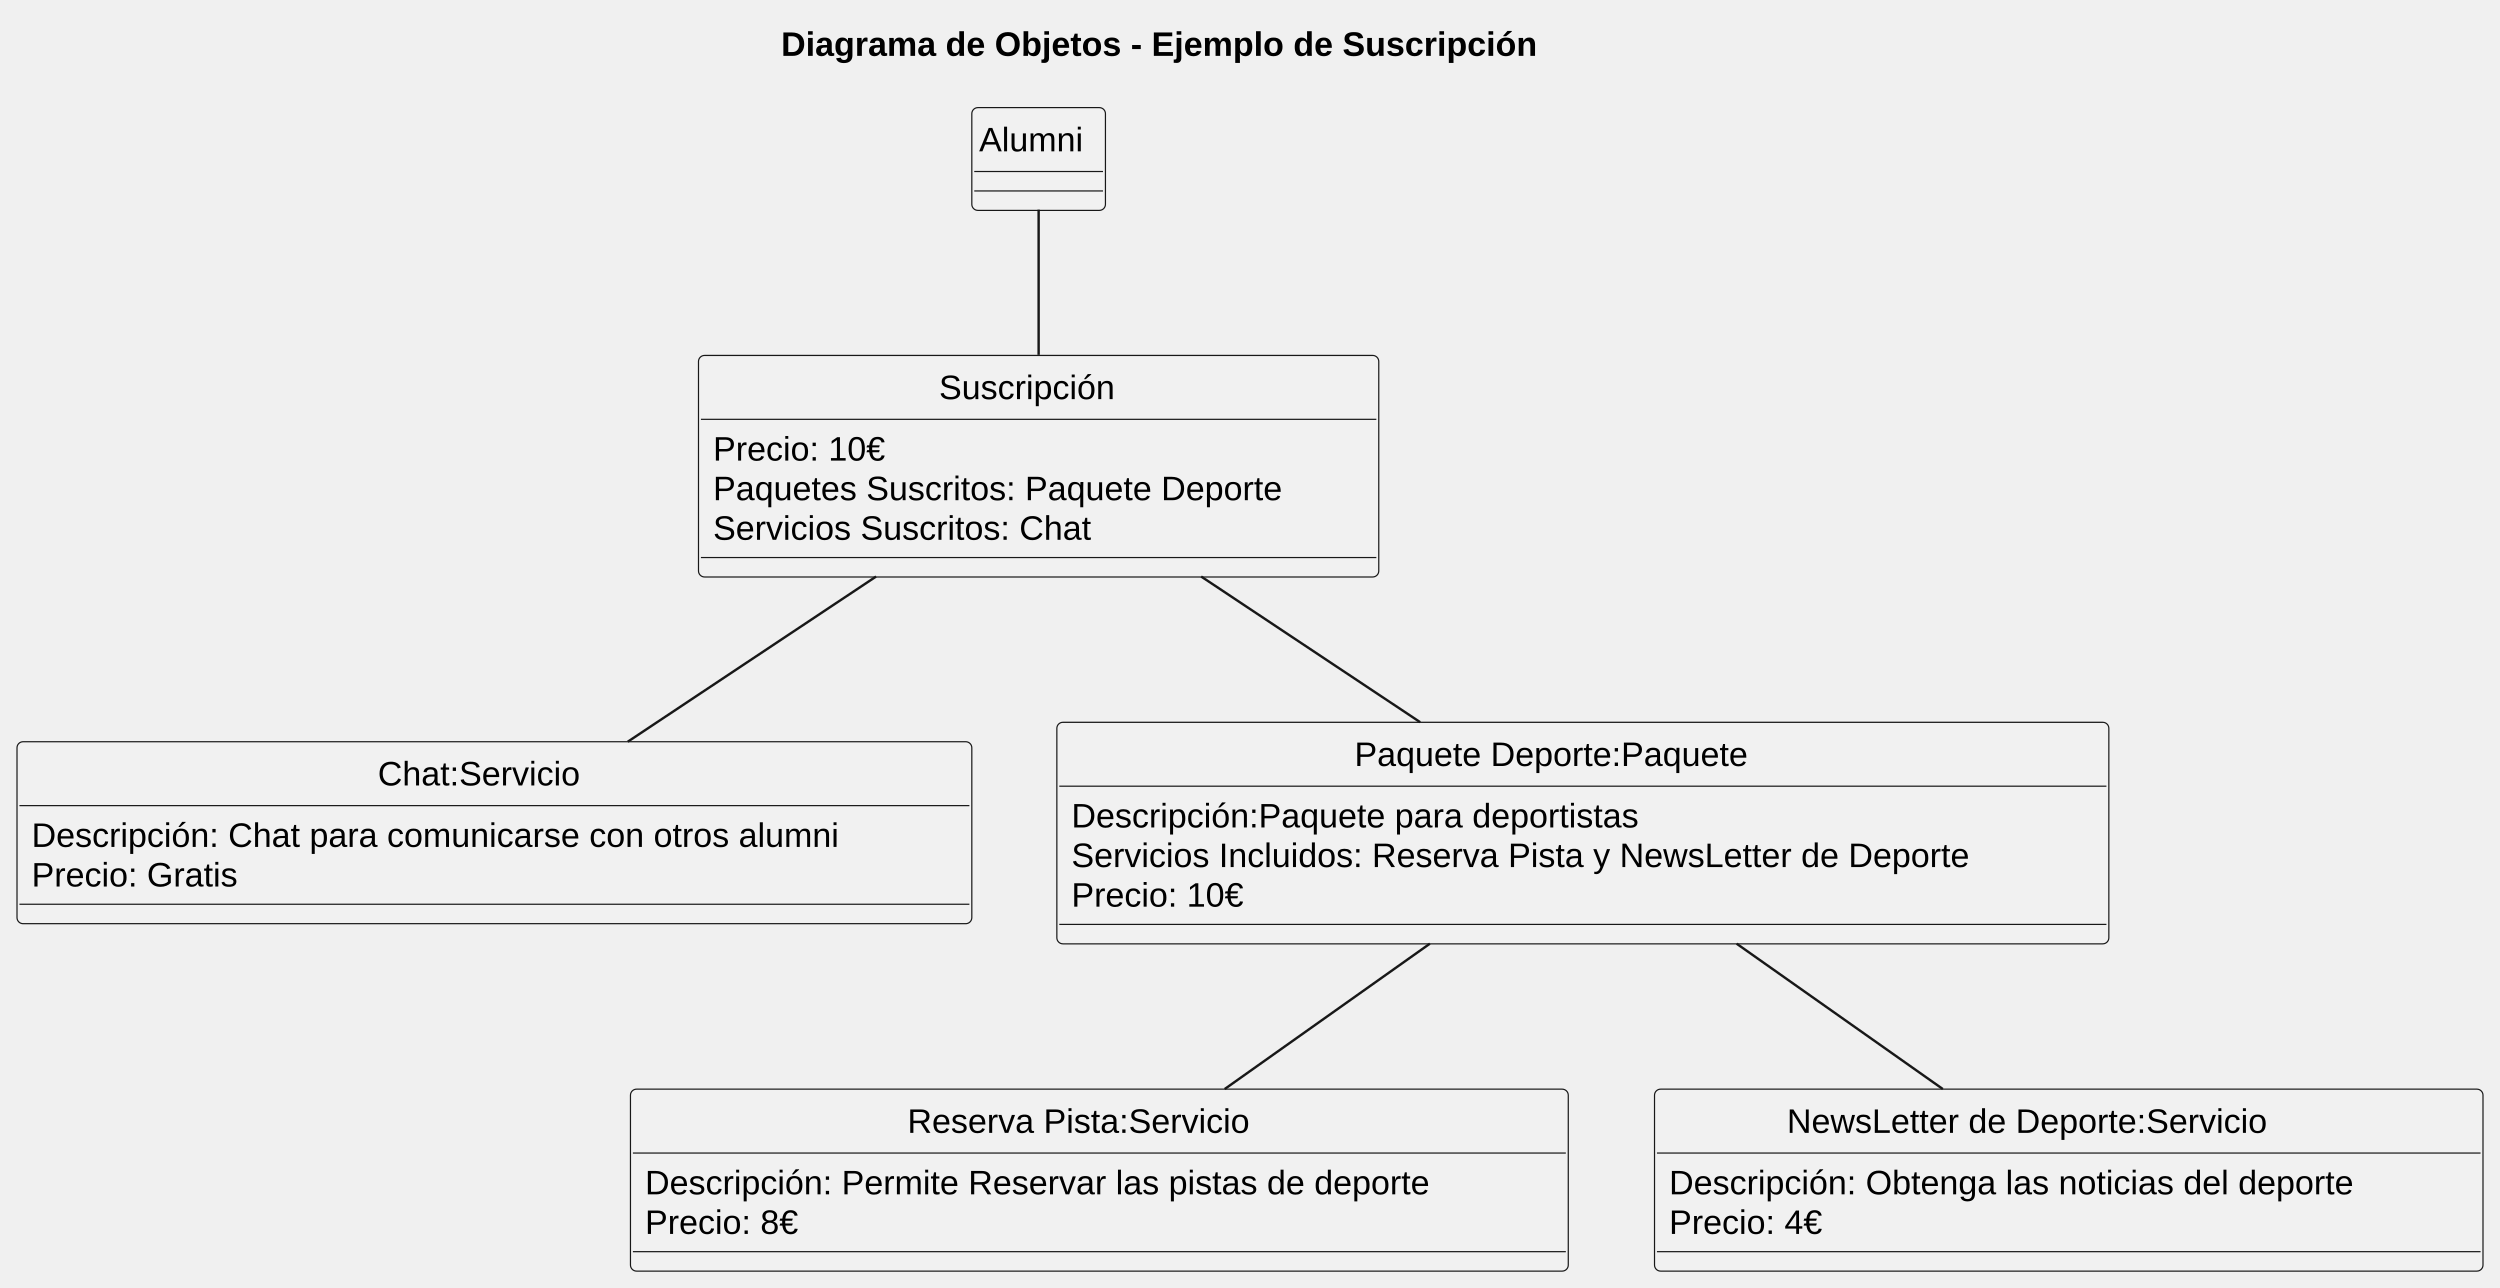
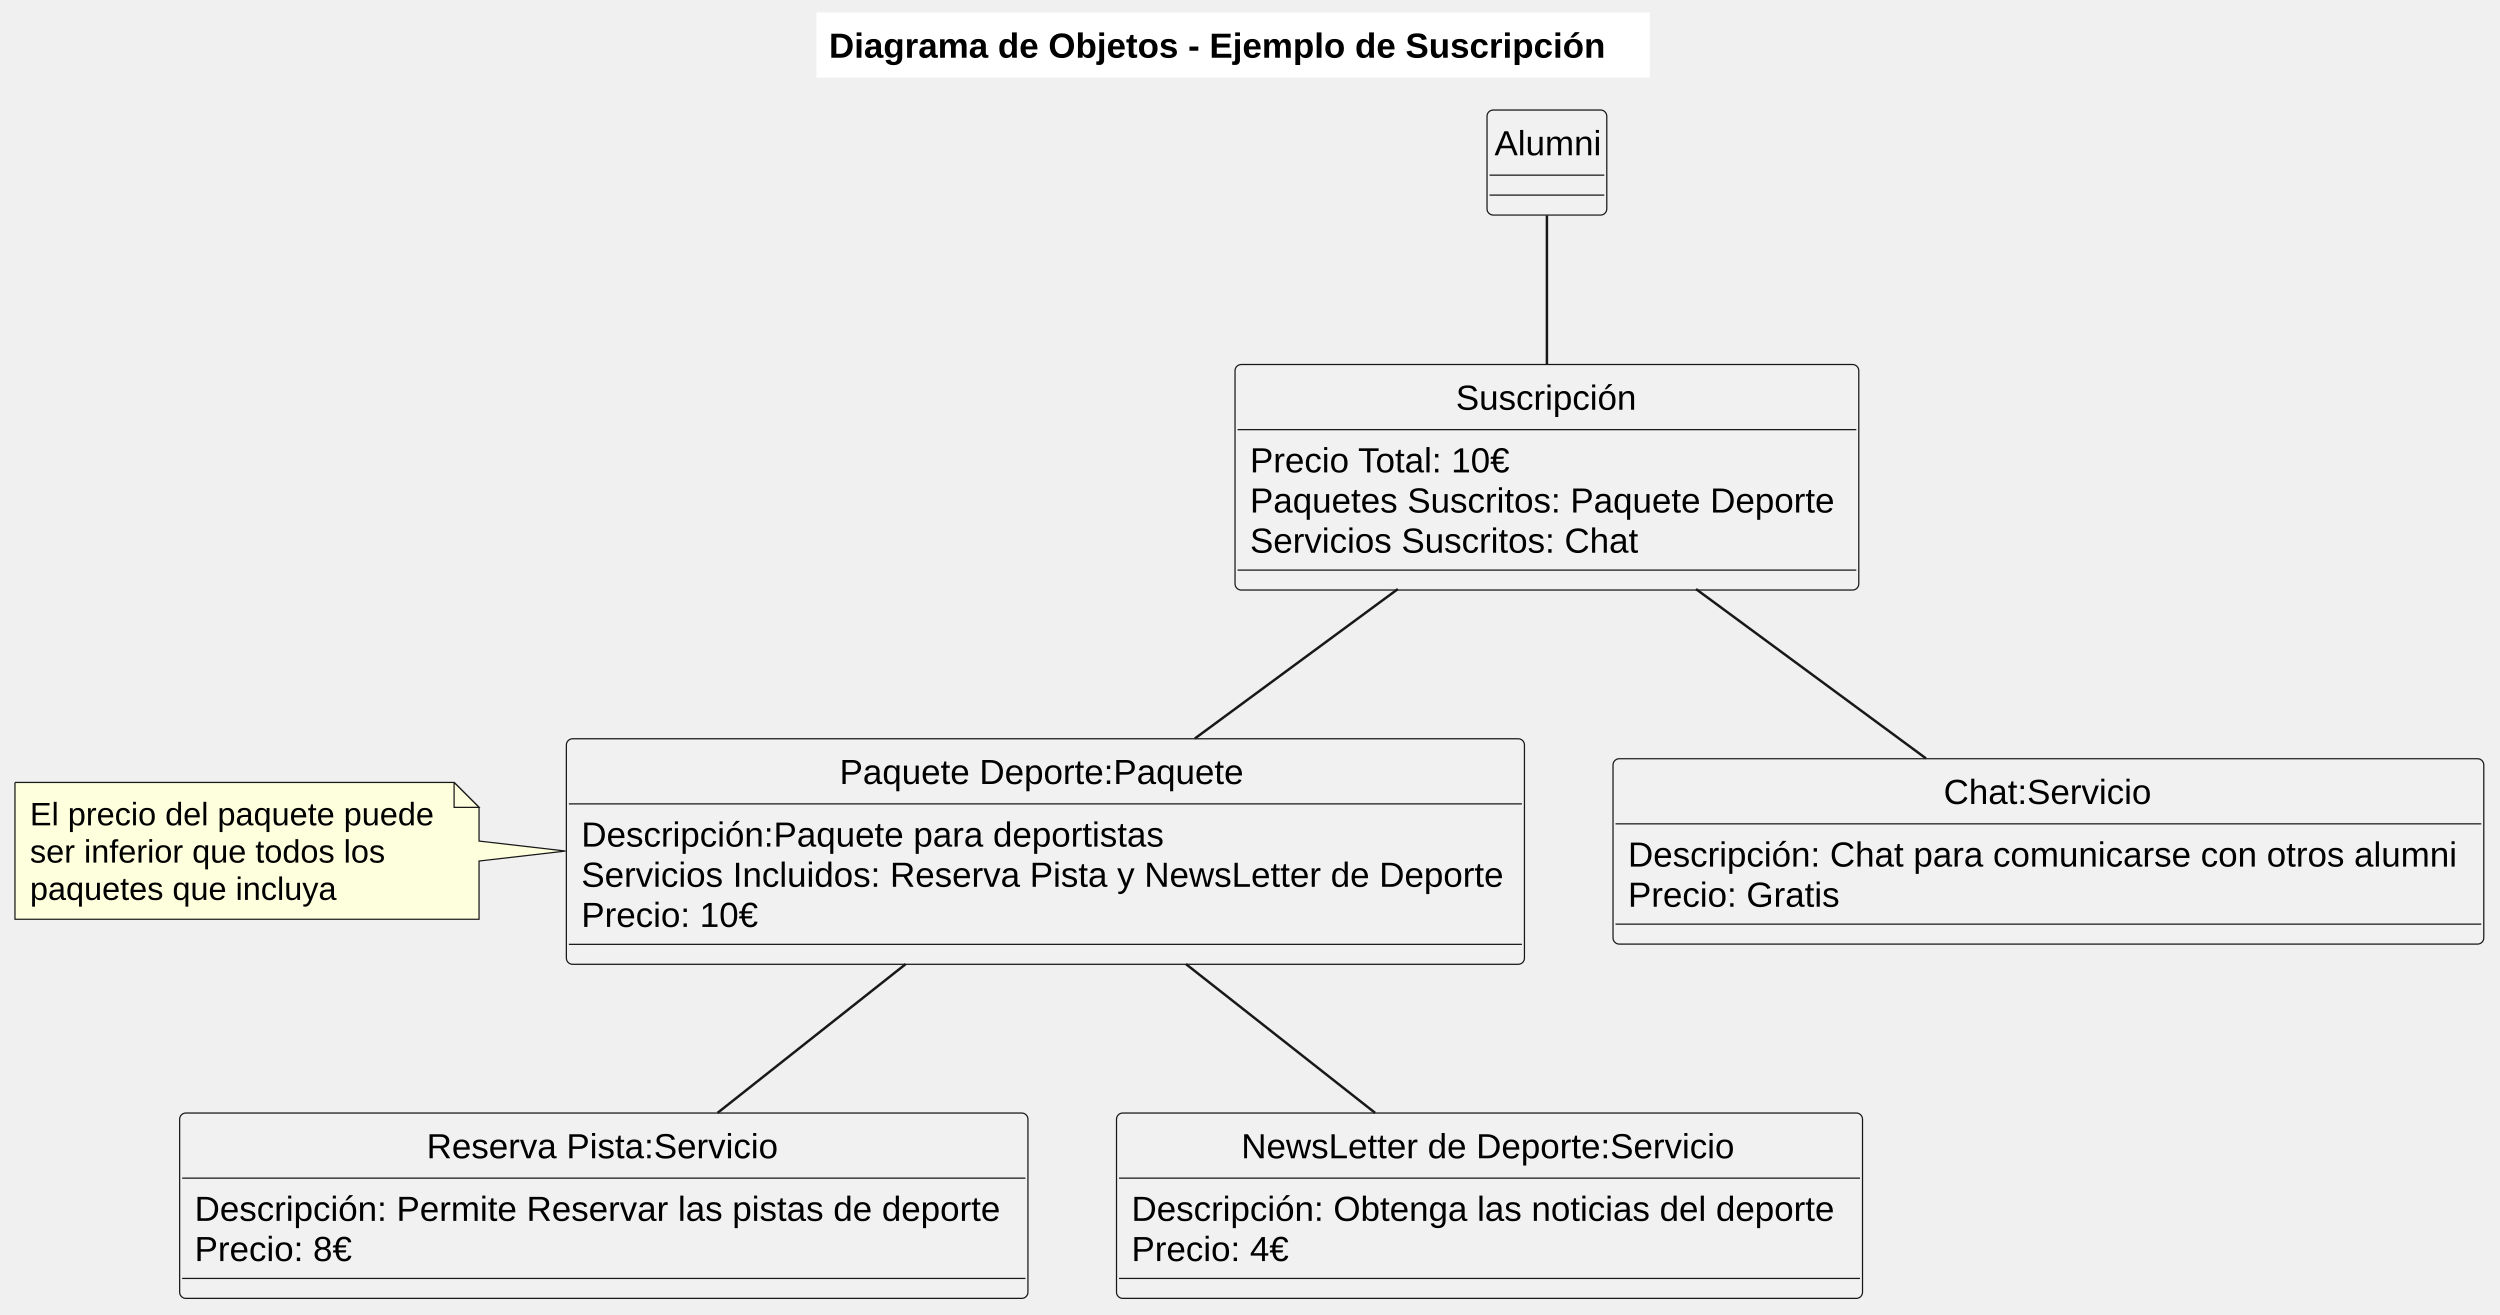
- <svg xmlns="http://www.w3.org/2000/svg" contentStyleType="text/css" height="530px" preserveAspectRatio="none" style="width:1029px;height:530px;background:#FFFFFF;" version="1.1" viewBox="0 0 1029 530" width="1029px" zoomAndPan="magnify">
+ <svg xmlns="http://www.w3.org/2000/svg" contentStyleType="text/css" height="527px" preserveAspectRatio="none" style="width:1002px;height:527px;background:#FFFFFF;" version="1.1" viewBox="0 0 1002 527" width="1002px" zoomAndPan="magnify">
  <defs />
  <g>
-     <text fill="#000000" font-family="Arial" font-size="14" font-weight="bold" lengthAdjust="spacing" textLength="372" x="321.5" y="22.995">Diagrama de Objetos - Ejemplo de Suscripción</text>
+     <rect fill="#FFFFFF" height="26.099" id="_title" style="stroke:none;stroke-width:1.0;" width="334" x="327.25" y="5" />
+     <text fill="#000000" font-family="Arial" font-size="14" font-weight="bold" lengthAdjust="spacing" textLength="324" x="332.25" y="23.132">Diagrama de Objetos - Ejemplo de Suscripción</text>
    <g id="elem_Suscripción">
-       <rect codeLine="7" fill="#F1F1F1" height="91.188" id="Suscripción" rx="2.5" ry="2.5" style="stroke:#181818;stroke-width:0.5;" width="280" x="287.5" y="146.297" />
-       <text fill="#000000" font-family="Arial" font-size="14" lengthAdjust="spacing" textLength="82" x="386.5" y="164.292">Suscripción</text>
-       <line style="stroke:#181818;stroke-width:0.5;" x1="288.5" x2="566.5" y1="172.594" y2="172.594" />
-       <text fill="#000000" font-family="Arial" font-size="14" lengthAdjust="spacing" textLength="81" x="293.5" y="189.589">Precio: 10€</text>
-       <text fill="#000000" font-family="Arial" font-size="14" lengthAdjust="spacing" textLength="268" x="293.5" y="205.886">Paquetes Suscritos: Paquete Deporte</text>
-       <text fill="#000000" font-family="Arial" font-size="14" lengthAdjust="spacing" textLength="176" x="293.5" y="222.183">Servicios Suscritos: Chat</text>
-       <line style="stroke:#181818;stroke-width:0.5;" x1="288.5" x2="566.5" y1="229.484" y2="229.484" />
+       <rect codeLine="7" fill="#F1F1F1" height="90.394" id="Suscripción" rx="2.5" ry="2.5" style="stroke:#181818;stroke-width:0.5;" width="250" x="495" y="146.099" />
+       <text fill="#000000" font-family="Arial" font-size="14" lengthAdjust="spacing" textLength="73" x="583.5" y="164.231">Suscripción</text>
+       <line style="stroke:#181818;stroke-width:0.5;" x1="496" x2="744" y1="172.197" y2="172.197" />
+       <text fill="#000000" font-family="Arial" font-size="14" lengthAdjust="spacing" textLength="108" x="501" y="189.329">Precio Total: 10€</text>
+       <text fill="#000000" font-family="Arial" font-size="14" lengthAdjust="spacing" textLength="238" x="501" y="205.428">Paquetes Suscritos: Paquete Deporte</text>
+       <text fill="#000000" font-family="Arial" font-size="14" lengthAdjust="spacing" textLength="157" x="501" y="221.526">Servicios Suscritos: Chat</text>
+       <line style="stroke:#181818;stroke-width:0.5;" x1="496" x2="744" y1="228.493" y2="228.493" />
    </g>
    <g id="elem_Chat:Servicio">
-       <rect codeLine="14" fill="#F1F1F1" height="74.891" id="Chat:Servicio" rx="2.5" ry="2.5" style="stroke:#181818;stroke-width:0.5;" width="393" x="7" y="305.297" />
-       <text fill="#000000" font-family="Arial" font-size="14" lengthAdjust="spacing" textLength="96" x="155.5" y="323.292">Chat:Servicio</text>
-       <line style="stroke:#181818;stroke-width:0.5;" x1="8" x2="399" y1="331.594" y2="331.594" />
-       <text fill="#000000" font-family="Arial" font-size="14" lengthAdjust="spacing" textLength="381" x="13" y="348.589">Descripción: Chat para comunicarse con otros alumni</text>
-       <text fill="#000000" font-family="Arial" font-size="14" lengthAdjust="spacing" textLength="97" x="13" y="364.886">Precio: Gratis</text>
-       <line style="stroke:#181818;stroke-width:0.5;" x1="8" x2="399" y1="372.188" y2="372.188" />
+       <rect codeLine="14" fill="#F1F1F1" height="74.296" id="Chat:Servicio" rx="2.5" ry="2.5" style="stroke:#181818;stroke-width:0.5;" width="349" x="646.5" y="304.099" />
+       <text fill="#000000" font-family="Arial" font-size="14" lengthAdjust="spacing" textLength="84" x="779" y="322.231">Chat:Servicio</text>
+       <line style="stroke:#181818;stroke-width:0.5;" x1="647.5" x2="994.5" y1="330.197" y2="330.197" />
+       <text fill="#000000" font-family="Arial" font-size="14" lengthAdjust="spacing" textLength="337" x="652.5" y="347.329">Descripción: Chat para comunicarse con otros alumni</text>
+       <text fill="#000000" font-family="Arial" font-size="14" lengthAdjust="spacing" textLength="86" x="652.5" y="363.428">Precio: Gratis</text>
+       <line style="stroke:#181818;stroke-width:0.5;" x1="647.5" x2="994.5" y1="370.394" y2="370.394" />
    </g>
    <g id="elem_Paquete Deporte:Paquete">
-       <rect codeLine="21" fill="#F1F1F1" height="91.188" id="Paquete Deporte:Paquete" rx="2.5" ry="2.5" style="stroke:#181818;stroke-width:0.5;" width="433" x="435" y="297.297" />
-       <text fill="#000000" font-family="Arial" font-size="14" lengthAdjust="spacing" textLength="188" x="557.5" y="315.292">Paquete Deporte:Paquete</text>
-       <line style="stroke:#181818;stroke-width:0.5;" x1="436" x2="867" y1="323.594" y2="323.594" />
-       <text fill="#000000" font-family="Arial" font-size="14" lengthAdjust="spacing" textLength="272" x="441" y="340.589">Descripción:Paquete para deportistas</text>
-       <text fill="#000000" font-family="Arial" font-size="14" lengthAdjust="spacing" textLength="421" x="441" y="356.886">Servicios Incluidos: Reserva Pista y NewsLetter de Deporte</text>
-       <text fill="#000000" font-family="Arial" font-size="14" lengthAdjust="spacing" textLength="81" x="441" y="373.183">Precio: 10€</text>
-       <line style="stroke:#181818;stroke-width:0.5;" x1="436" x2="867" y1="380.484" y2="380.484" />
+       <rect codeLine="21" fill="#F1F1F1" height="90.394" id="Paquete Deporte:Paquete" rx="2.5" ry="2.5" style="stroke:#181818;stroke-width:0.5;" width="384" x="227" y="296.099" />
+       <text fill="#000000" font-family="Arial" font-size="14" lengthAdjust="spacing" textLength="165" x="336.5" y="314.231">Paquete Deporte:Paquete</text>
+       <line style="stroke:#181818;stroke-width:0.5;" x1="228" x2="610" y1="322.197" y2="322.197" />
+       <text fill="#000000" font-family="Arial" font-size="14" lengthAdjust="spacing" textLength="238" x="233" y="339.329">Descripción:Paquete para deportistas</text>
+       <text fill="#000000" font-family="Arial" font-size="14" lengthAdjust="spacing" textLength="372" x="233" y="355.428">Servicios Incluidos: Reserva Pista y NewsLetter de Deporte</text>
+       <text fill="#000000" font-family="Arial" font-size="14" lengthAdjust="spacing" textLength="72" x="233" y="371.526">Precio: 10€</text>
+       <line style="stroke:#181818;stroke-width:0.5;" x1="228" x2="610" y1="378.493" y2="378.493" />
    </g>
    <g id="elem_Reserva Pista:Servicio">
-       <rect codeLine="28" fill="#F1F1F1" height="74.891" id="Reserva Pista:Servicio" rx="2.5" ry="2.5" style="stroke:#181818;stroke-width:0.5;" width="386" x="259.5" y="448.297" />
-       <text fill="#000000" font-family="Arial" font-size="14" lengthAdjust="spacing" textLength="158" x="373.5" y="466.292">Reserva Pista:Servicio</text>
-       <line style="stroke:#181818;stroke-width:0.5;" x1="260.5" x2="644.5" y1="474.594" y2="474.594" />
-       <text fill="#000000" font-family="Arial" font-size="14" lengthAdjust="spacing" textLength="374" x="265.5" y="491.589">Descripción: Permite Reservar las pistas de deporte</text>
-       <text fill="#000000" font-family="Arial" font-size="14" lengthAdjust="spacing" textLength="71" x="265.5" y="507.886">Precio: 8€</text>
-       <line style="stroke:#181818;stroke-width:0.5;" x1="260.5" x2="644.5" y1="515.188" y2="515.188" />
+       <rect codeLine="28" fill="#F1F1F1" height="74.296" id="Reserva Pista:Servicio" rx="2.5" ry="2.5" style="stroke:#181818;stroke-width:0.5;" width="340" x="72" y="446.099" />
+       <text fill="#000000" font-family="Arial" font-size="14" lengthAdjust="spacing" textLength="142" x="171" y="464.231">Reserva Pista:Servicio</text>
+       <line style="stroke:#181818;stroke-width:0.5;" x1="73" x2="411" y1="472.197" y2="472.197" />
+       <text fill="#000000" font-family="Arial" font-size="14" lengthAdjust="spacing" textLength="328" x="78" y="489.329">Descripción: Permite Reservar las pistas de deporte</text>
+       <text fill="#000000" font-family="Arial" font-size="14" lengthAdjust="spacing" textLength="64" x="78" y="505.428">Precio: 8€</text>
+       <line style="stroke:#181818;stroke-width:0.5;" x1="73" x2="411" y1="512.394" y2="512.394" />
    </g>
    <g id="elem_NewsLetter de Deporte:Servicio">
-       <rect codeLine="33" fill="#F1F1F1" height="74.891" id="NewsLetter de Deporte:Servicio" rx="2.5" ry="2.5" style="stroke:#181818;stroke-width:0.5;" width="341" x="681" y="448.297" />
-       <text fill="#000000" font-family="Arial" font-size="14" lengthAdjust="spacing" textLength="232" x="735.5" y="466.292">NewsLetter de Deporte:Servicio</text>
-       <line style="stroke:#181818;stroke-width:0.5;" x1="682" x2="1021" y1="474.594" y2="474.594" />
-       <text fill="#000000" font-family="Arial" font-size="14" lengthAdjust="spacing" textLength="329" x="687" y="491.589">Descripción: Obtenga las noticias del deporte</text>
-       <text fill="#000000" font-family="Arial" font-size="14" lengthAdjust="spacing" textLength="71" x="687" y="507.886">Precio: 4€</text>
-       <line style="stroke:#181818;stroke-width:0.5;" x1="682" x2="1021" y1="515.188" y2="515.188" />
+       <rect codeLine="33" fill="#F1F1F1" height="74.296" id="NewsLetter de Deporte:Servicio" rx="2.5" ry="2.5" style="stroke:#181818;stroke-width:0.5;" width="299" x="447.5" y="446.099" />
+       <text fill="#000000" font-family="Arial" font-size="14" lengthAdjust="spacing" textLength="199" x="497.5" y="464.231">NewsLetter de Deporte:Servicio</text>
+       <line style="stroke:#181818;stroke-width:0.5;" x1="448.5" x2="745.5" y1="472.197" y2="472.197" />
+       <text fill="#000000" font-family="Arial" font-size="14" lengthAdjust="spacing" textLength="287" x="453.5" y="489.329">Descripción: Obtenga las noticias del deporte</text>
+       <text fill="#000000" font-family="Arial" font-size="14" lengthAdjust="spacing" textLength="64" x="453.5" y="505.428">Precio: 4€</text>
+       <line style="stroke:#181818;stroke-width:0.5;" x1="448.5" x2="745.5" y1="512.394" y2="512.394" />
    </g>
    <g id="elem_Alumni">
-       <rect fill="#F1F1F1" height="42.297" id="Alumni" rx="2.5" ry="2.5" style="stroke:#181818;stroke-width:0.5;" width="55" x="400" y="44.297" />
-       <text fill="#000000" font-family="Arial" font-size="14" lengthAdjust="spacing" textLength="49" x="403" y="62.292">Alumni</text>
-       <line style="stroke:#181818;stroke-width:0.5;" x1="401" x2="454" y1="70.594" y2="70.594" />
-       <line style="stroke:#181818;stroke-width:0.5;" x1="401" x2="454" y1="78.594" y2="78.594" />
+       <rect fill="#F1F1F1" height="42.099" id="Alumni" rx="2.5" ry="2.5" style="stroke:#181818;stroke-width:0.5;" width="48" x="596" y="44.099" />
+       <text fill="#000000" font-family="Arial" font-size="14" lengthAdjust="spacing" textLength="42" x="599" y="62.23">Alumni</text>
+       <line style="stroke:#181818;stroke-width:0.5;" x1="597" x2="643" y1="70.197" y2="70.197" />
+       <line style="stroke:#181818;stroke-width:0.5;" x1="597" x2="643" y1="78.197" y2="78.197" />
+     </g>
+     <g id="elem_GMN10">
+       <path d="M6,313.599 L6,368.445 A0,0 0 0 0 6,368.445 L192,368.445 A0,0 0 0 0 192,368.445 L192,345.099 L226.69,341.099 L192,337.099 L192,323.599 L182,313.599 L6,313.599 A0,0 0 0 0 6,313.599 " fill="#FEFFDD" style="stroke:#181818;stroke-width:0.5;" />
+       <path d="M182,313.599 L182,323.599 L192,323.599 L182,313.599 " fill="#FEFFDD" style="stroke:#181818;stroke-width:0.5;" />
+       <text fill="#000000" font-family="Arial" font-size="13" lengthAdjust="spacing" textLength="161" x="12" y="330.793">El precio del paquete puede</text>
+       <text fill="#000000" font-family="Arial" font-size="13" lengthAdjust="spacing" textLength="142" x="12" y="345.741">ser inferior que todos los</text>
+       <text fill="#000000" font-family="Arial" font-size="13" lengthAdjust="spacing" textLength="123" x="12" y="360.69">paquetes que incluya</text>
    </g>
    <g id="link_Alumni_Suscripción">
-       <path codeLine="39" d="M427.5,86.3 C427.5,102.385 427.5,125.594 427.5,146.056 " fill="none" id="Alumni-Suscripción" style="stroke:#181818;stroke-width:1.0;" />
+       <path codeLine="39" d="M620,86.299 C620,102.429 620,125.619 620,145.989 " fill="none" id="Alumni-Suscripción" style="stroke:#181818;stroke-width:1.0;" />
    </g>
    <g id="link_Suscripción_Paquete Deporte:Paquete">
-       <path codeLine="40" d="M494.404,237.3 C522.895,256.251 556.059,278.312 584.554,297.266 " fill="none" id="Suscripción-Paquete Deporte:Paquete" style="stroke:#181818;stroke-width:1.0;" />
+       <path codeLine="40" d="M560.24,236.099 C534.55,255.019 504.58,277.079 478.88,296.009 " fill="none" id="Suscripción-Paquete Deporte:Paquete" style="stroke:#181818;stroke-width:1.0;" />
    </g>
    <g id="link_Paquete Deporte:Paquete_NewsLetter de Deporte:Servicio">
-       <path codeLine="42" d="M714.781,388.41 C742.133,407.693 773.74,429.976 799.67,448.257 " fill="none" id="Paquete Deporte:Paquete-NewsLetter de Deporte:Servicio" style="stroke:#181818;stroke-width:1.0;" />
+       <path codeLine="43" d="M475.32,386.399 C499.76,405.619 528.03,427.849 551.16,446.049 " fill="none" id="Paquete Deporte:Paquete-NewsLetter de Deporte:Servicio" style="stroke:#181818;stroke-width:1.0;" />
    </g>
    <g id="link_Paquete Deporte:Paquete_Reserva Pista:Servicio">
-       <path codeLine="43" d="M588.535,388.41 C561.321,407.693 529.871,429.976 504.071,448.257 " fill="none" id="Paquete Deporte:Paquete-Reserva Pista:Servicio" style="stroke:#181818;stroke-width:1.0;" />
+       <path codeLine="44" d="M363,386.399 C338.69,405.619 310.58,427.849 287.58,446.049 " fill="none" id="Paquete Deporte:Paquete-Reserva Pista:Servicio" style="stroke:#181818;stroke-width:1.0;" />
    </g>
    <g id="link_Suscripción_Chat:Servicio">
-       <path codeLine="44" d="M360.596,237.3 C327.98,258.995 289.239,284.765 258.39,305.285 " fill="none" id="Suscripción-Chat:Servicio" style="stroke:#181818;stroke-width:1.0;" />
+       <path codeLine="45" d="M679.76,236.099 C709.16,257.749 744.15,283.509 771.94,303.979 " fill="none" id="Suscripción-Chat:Servicio" style="stroke:#181818;stroke-width:1.0;" />
    </g>
  </g>
</svg>
